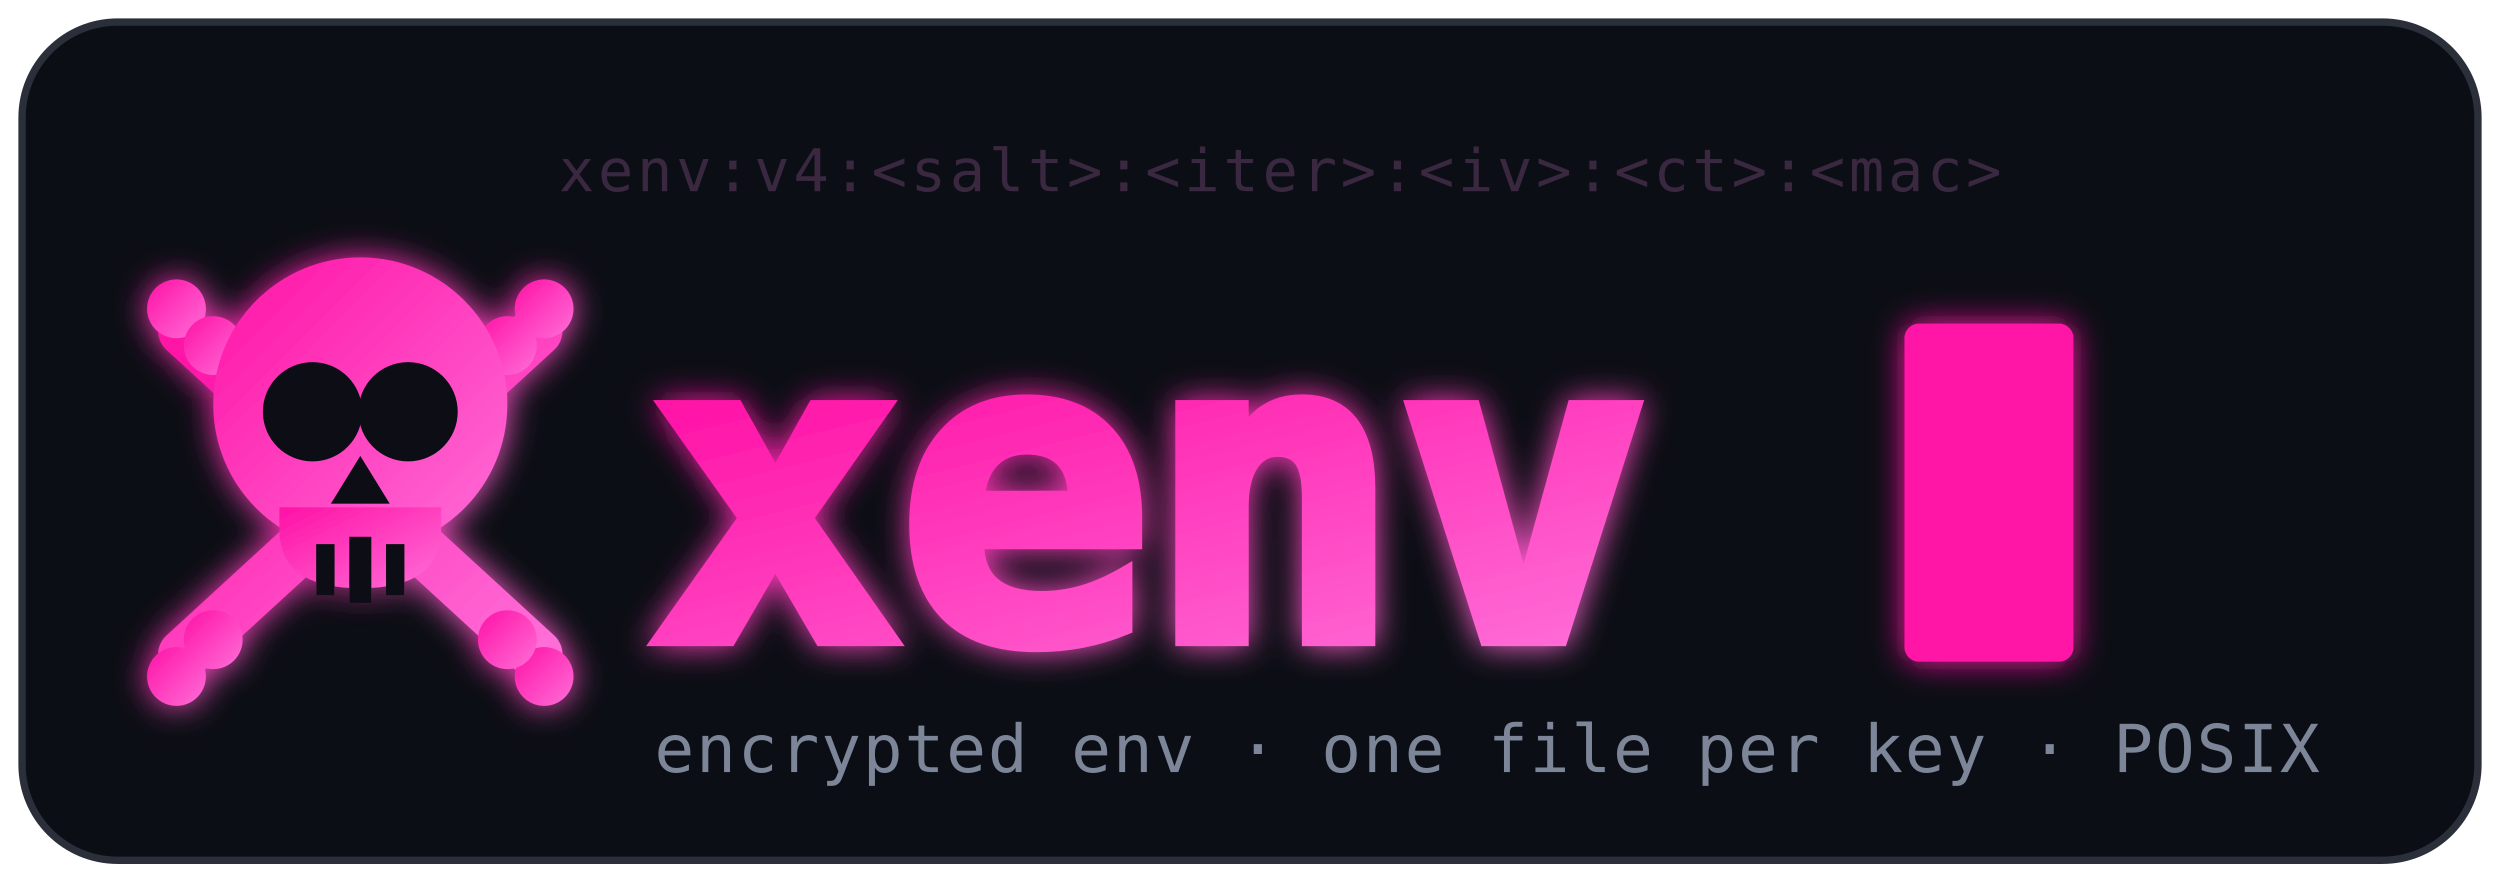
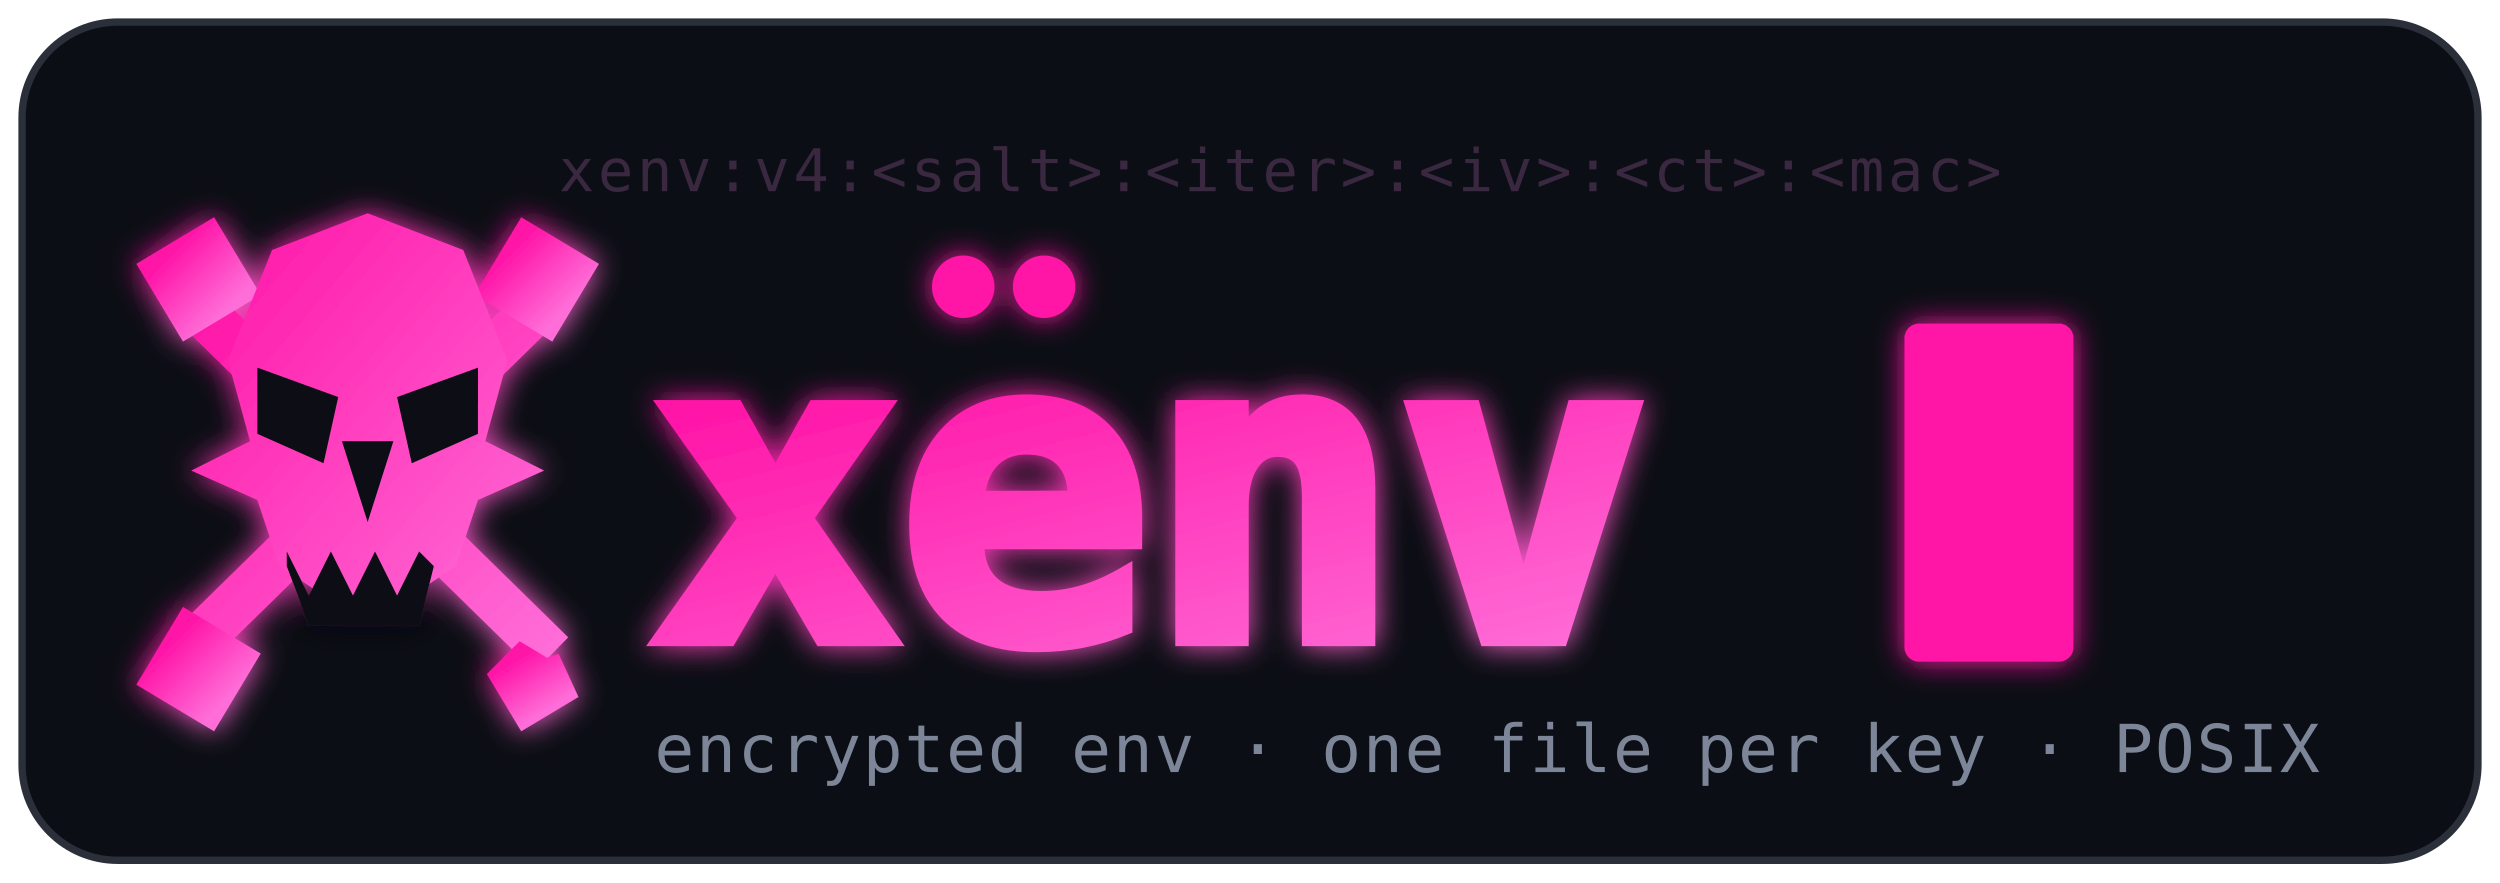
<svg xmlns="http://www.w3.org/2000/svg" viewBox="0 0 680 240" width="680" height="240" font-family="ui-monospace, SFMono-Regular, Menlo, Consolas, 'DejaVu Sans Mono', monospace" role="img" aria-label="xenv — encrypted env, one file per key">
  <defs>
    <linearGradient id="neon" x1="0" y1="0" x2="1" y2="1">
      <stop offset="0" stop-color="#FF12A6" />
      <stop offset="1" stop-color="#FF6ED8" />
    </linearGradient>
    <filter id="glow" x="-45%" y="-45%" width="190%" height="190%">
-       <feGaussianBlur stdDeviation="4.5" result="b" />
+       <feGaussianBlur stdDeviation="4" result="b" />
      <feMerge>
        <feMergeNode in="b" />
        <feMergeNode in="SourceGraphic" />
      </feMerge>
    </filter>
  </defs>
  <rect x="6" y="6" width="668" height="228" rx="26" fill="#0B0E14" stroke="#2A2F3A" stroke-width="2" />
  <text x="152" y="52" font-size="16" letter-spacing="1" fill="#3A2740">xenv:v4:&lt;salt&gt;:&lt;iter&gt;:&lt;iv&gt;:&lt;ct&gt;:&lt;mac&gt;</text>
-   <g transform="translate(42,60)" filter="url(#glow)">
-     <g fill="url(#neon)" stroke="url(#neon)" stroke-width="14" stroke-linecap="round">
-       <line x1="8" y1="30" x2="104" y2="118" />
-       <line x1="104" y1="30" x2="8" y2="118" />
-       <circle cx="6" cy="24" r="8" stroke="none" />
-       <circle cx="16" cy="34" r="8" stroke="none" />
-       <circle cx="106" cy="24" r="8" stroke="none" />
-       <circle cx="96" cy="34" r="8" stroke="none" />
-       <circle cx="6" cy="124" r="8" stroke="none" />
-       <circle cx="16" cy="114" r="8" stroke="none" />
-       <circle cx="106" cy="124" r="8" stroke="none" />
-       <circle cx="96" cy="114" r="8" stroke="none" />
+   <g transform="translate(44,54)" filter="url(#glow)">
+     <g fill="url(#neon)" stroke="url(#neon)" stroke-width="13" stroke-linejoin="miter" stroke-linecap="butt">
+       <line x1="6" y1="26" x2="106" y2="124" />
+       <line x1="106" y1="26" x2="6" y2="124" />
+       <path d="M2 20 l10 -6 6 10 -10 6z" />
+       <path d="M110 20 l-10 -6 -6 10 10 6z" />
+       <path d="M2 130 l10 6 6 -10 -10 -6z" />
+       <path d="M110 130 l-10 6 -6 -10 10 6z" />
    </g>
-     <circle cx="56" cy="50" r="40" fill="url(#neon)" />
-     <path d="M34 78 h44 v6 q0 16 -22 16 q-22 0 -22 -16 z" fill="url(#neon)" />
-     <circle cx="43" cy="52" r="13.5" fill="#0B0E14" />
-     <circle cx="69" cy="52" r="13.5" fill="#0B0E14" />
-     <path d="M56 64 l8 13 h-16 z" fill="#0B0E14" />
-     <g fill="#0B0E14">
-       <rect x="53" y="86" width="6" height="18" />
-       <rect x="44" y="88" width="5" height="14" />
-       <rect x="63" y="88" width="5" height="14" />
-     </g>
+     <path d="M18 44 L30 14 L56 4 L82 14 L94 44 L88 66 L104 74 L86 82 L80 100 L56 116 L32 100 L26 82 L8 74 L24 66 Z" fill="url(#neon)" />
+     <path d="M26 46 L48 54 L44 72 L26 64 Z" fill="#0B0E14" />
+     <path d="M86 46 L64 54 L68 72 L86 64 Z" fill="#0B0E14" />
+     <path d="M49 66 L63 66 L56 88 Z" fill="#0B0E14" />
+     <path d="M34 96 L40 108 L46 96 L52 108 L58 96 L64 108 L70 96 L74 100 L70 116 L40 116 L34 100 Z" fill="#0B0E14" />
  </g>
  <text x="176" y="174" font-size="116" font-weight="800" letter-spacing="-2" fill="url(#neon)" stroke="url(#neon)" stroke-width="3.5" filter="url(#glow)">xenv</text>
+   <g fill="#FF12A6" filter="url(#glow)">
+     <circle cx="262" cy="78" r="8.5" />
+     <circle cx="284" cy="78" r="8.5" />
+   </g>
  <rect x="518" y="88" width="46" height="92" rx="4" fill="#FF12A6" filter="url(#glow)">
    <animate attributeName="opacity" values="1;1;0.08;0.08" keyTimes="0;0.5;0.5;1" dur="1.06s" repeatCount="indefinite" />
  </rect>
  <text x="178" y="210" font-size="18" letter-spacing="0.5" fill="#7C8698">encrypted env · one file per key · POSIX</text>
</svg>
